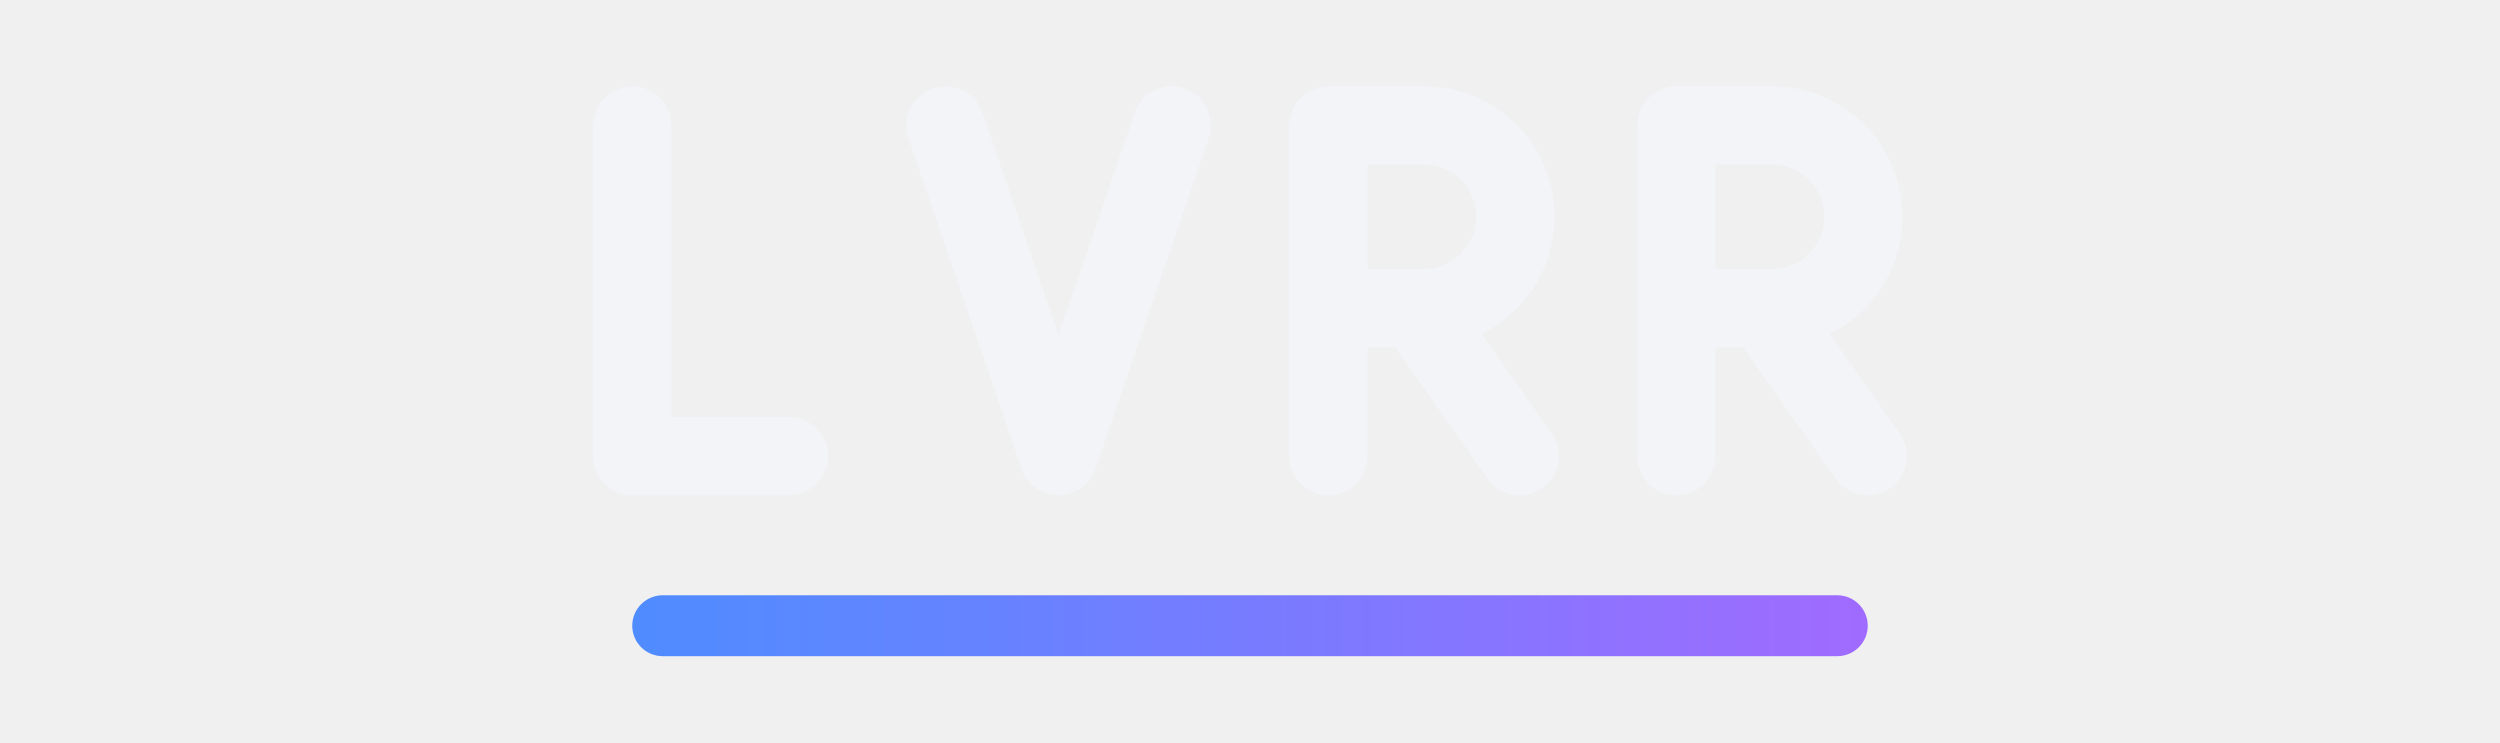
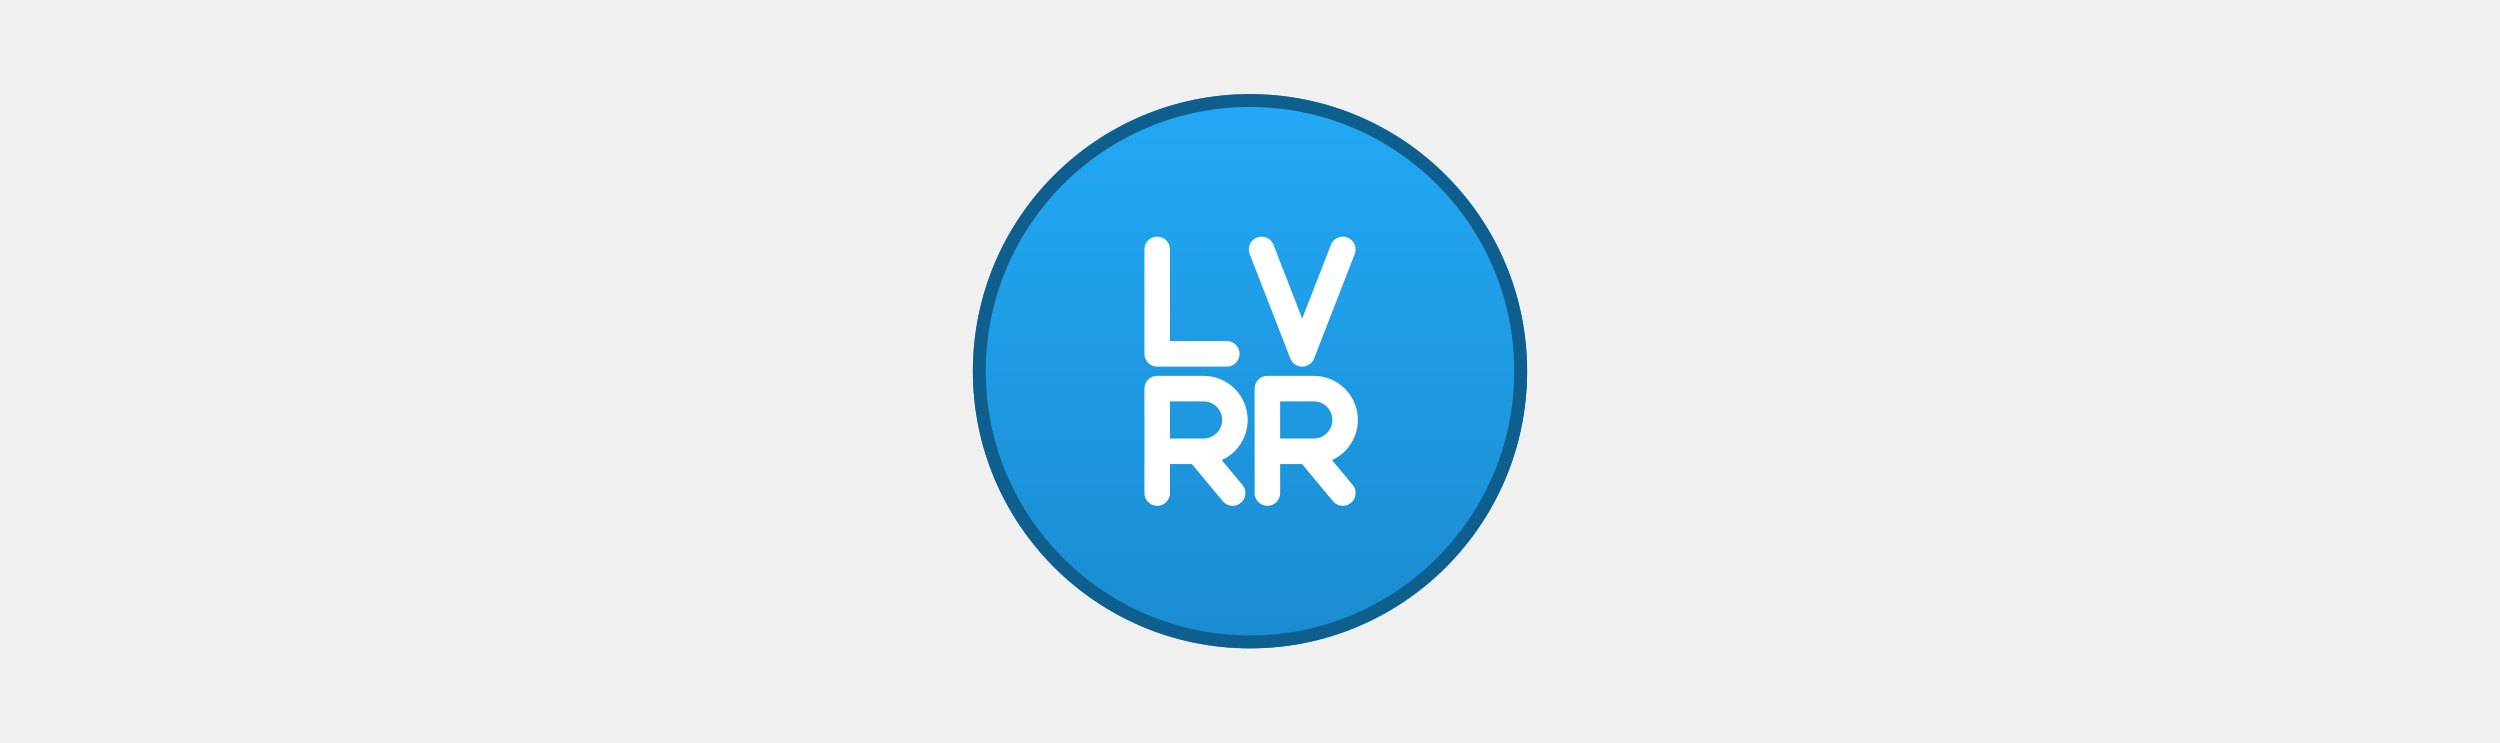
<svg xmlns="http://www.w3.org/2000/svg" width="862" height="256" viewBox="0 0 862 256">
  <defs>
-     <linearGradient id="lvrr-accent" x1="0" y1="0" x2="1" y2="0">
-       <stop offset="0" stop-color="#4f8cff" />
-       <stop offset="1" stop-color="#a06bff" />
+     <linearGradient id="lvrr-fill" x1="0" y1="0" x2="0" y2="1">
+       <stop offset="0" stop-color="#23a9f6" />
+       <stop offset="1" stop-color="#1a8bcf" />
    </linearGradient>
  </defs>
-   <g transform="translate(161,-142.75) scale(3)">
-     <g fill="none" stroke="#f2f4f8" stroke-width="9" stroke-linejoin="round" stroke-linecap="round">
-       <path d="M19,62 V100 H37" />
-       <path d="M55,62 L68,100 L81,62" />
-       <path d="M99,100 V62 H110 A10.5,10.5 0 0 1 110,83 H99 M109,83 L121,100" />
-       <path d="M139,100 V62 H150 A10.5,10.5 0 0 1 150,83 H139 M149,83 L161,100" />
+   <g transform="translate(331 28) scale(1.1111)">
+     <circle cx="90" cy="90" r="86" fill="url(#lvrr-fill)" />
+     <circle cx="90" cy="90" r="84" fill="none" stroke="#0e5f8e" stroke-width="4" />
+     <g transform="translate(90 90) scale(3.6) translate(-15 -15)" fill="none" stroke="#ffffff" stroke-width="2.2" stroke-linejoin="round" stroke-linecap="round">
+       <path d="M7,4.5 V13.5 H13" />
+       <path d="M16,4.5 L19.5,13.5 L23,4.5" />
+       <path d="M7,25.5 V16.5 H11 A2.7,2.7 0 0 1 11,21.9 H7 M10.5,21.9 L13.5,25.5" />
+       <path d="M16.5,25.5 V16.5 H20.5 A2.7,2.7 0 0 1 20.5,21.9 H16.5 M20,21.9 L23,25.5" />
    </g>
-     <rect x="19" y="116" width="142" height="7" rx="3.5" fill="url(#lvrr-accent)" />
  </g>
</svg>
